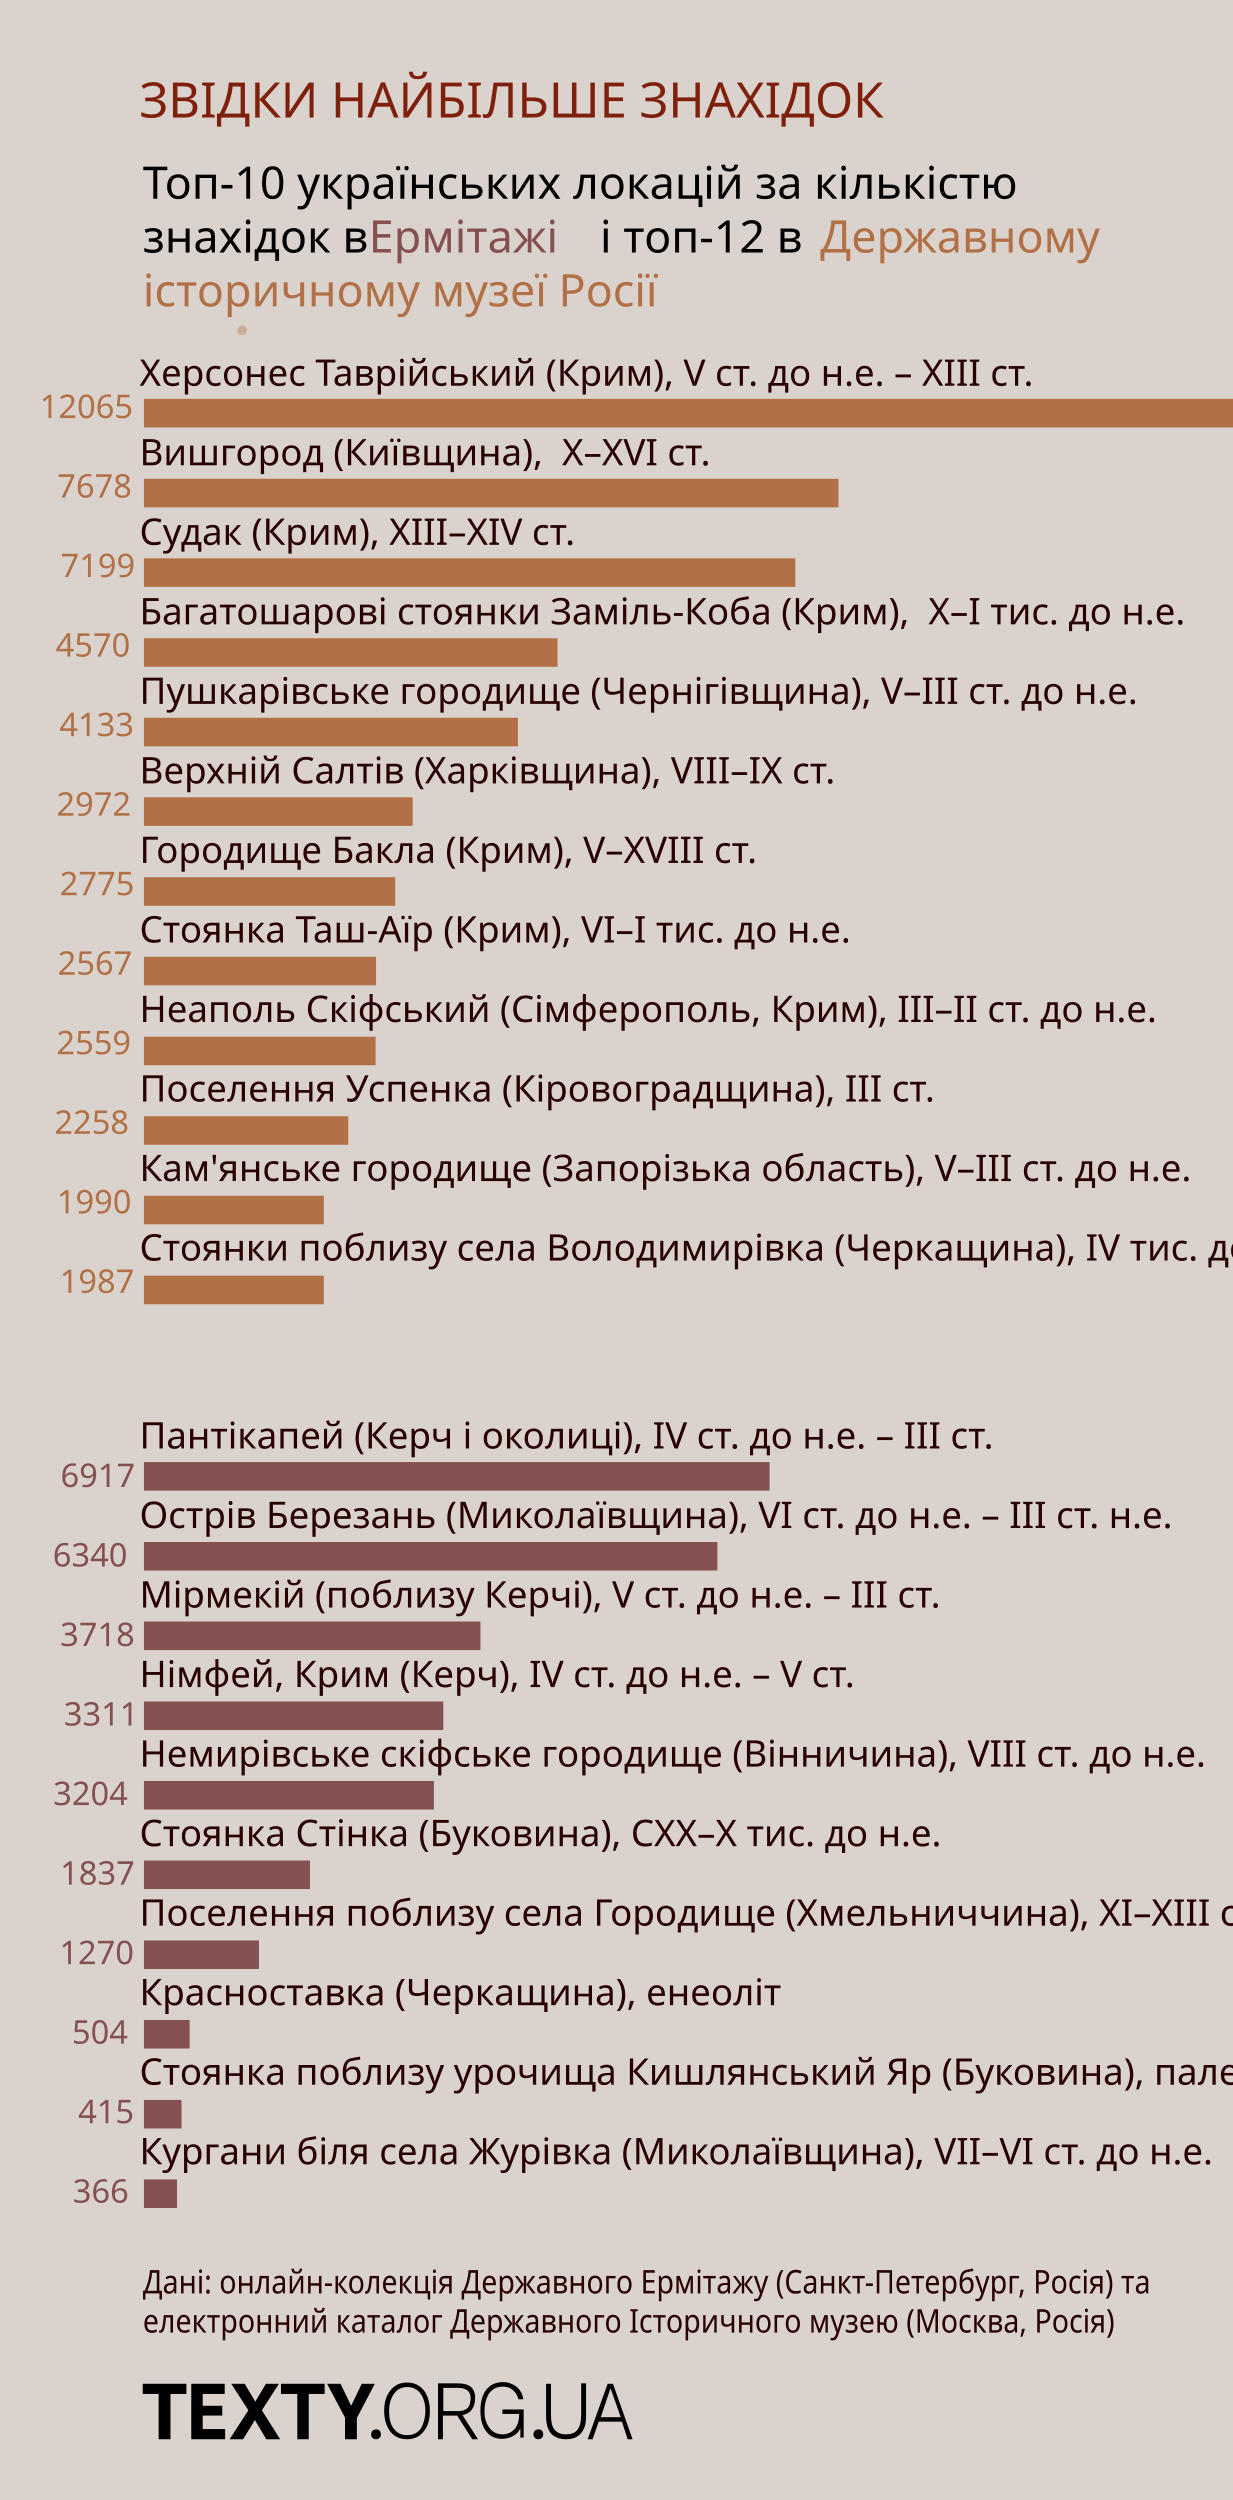
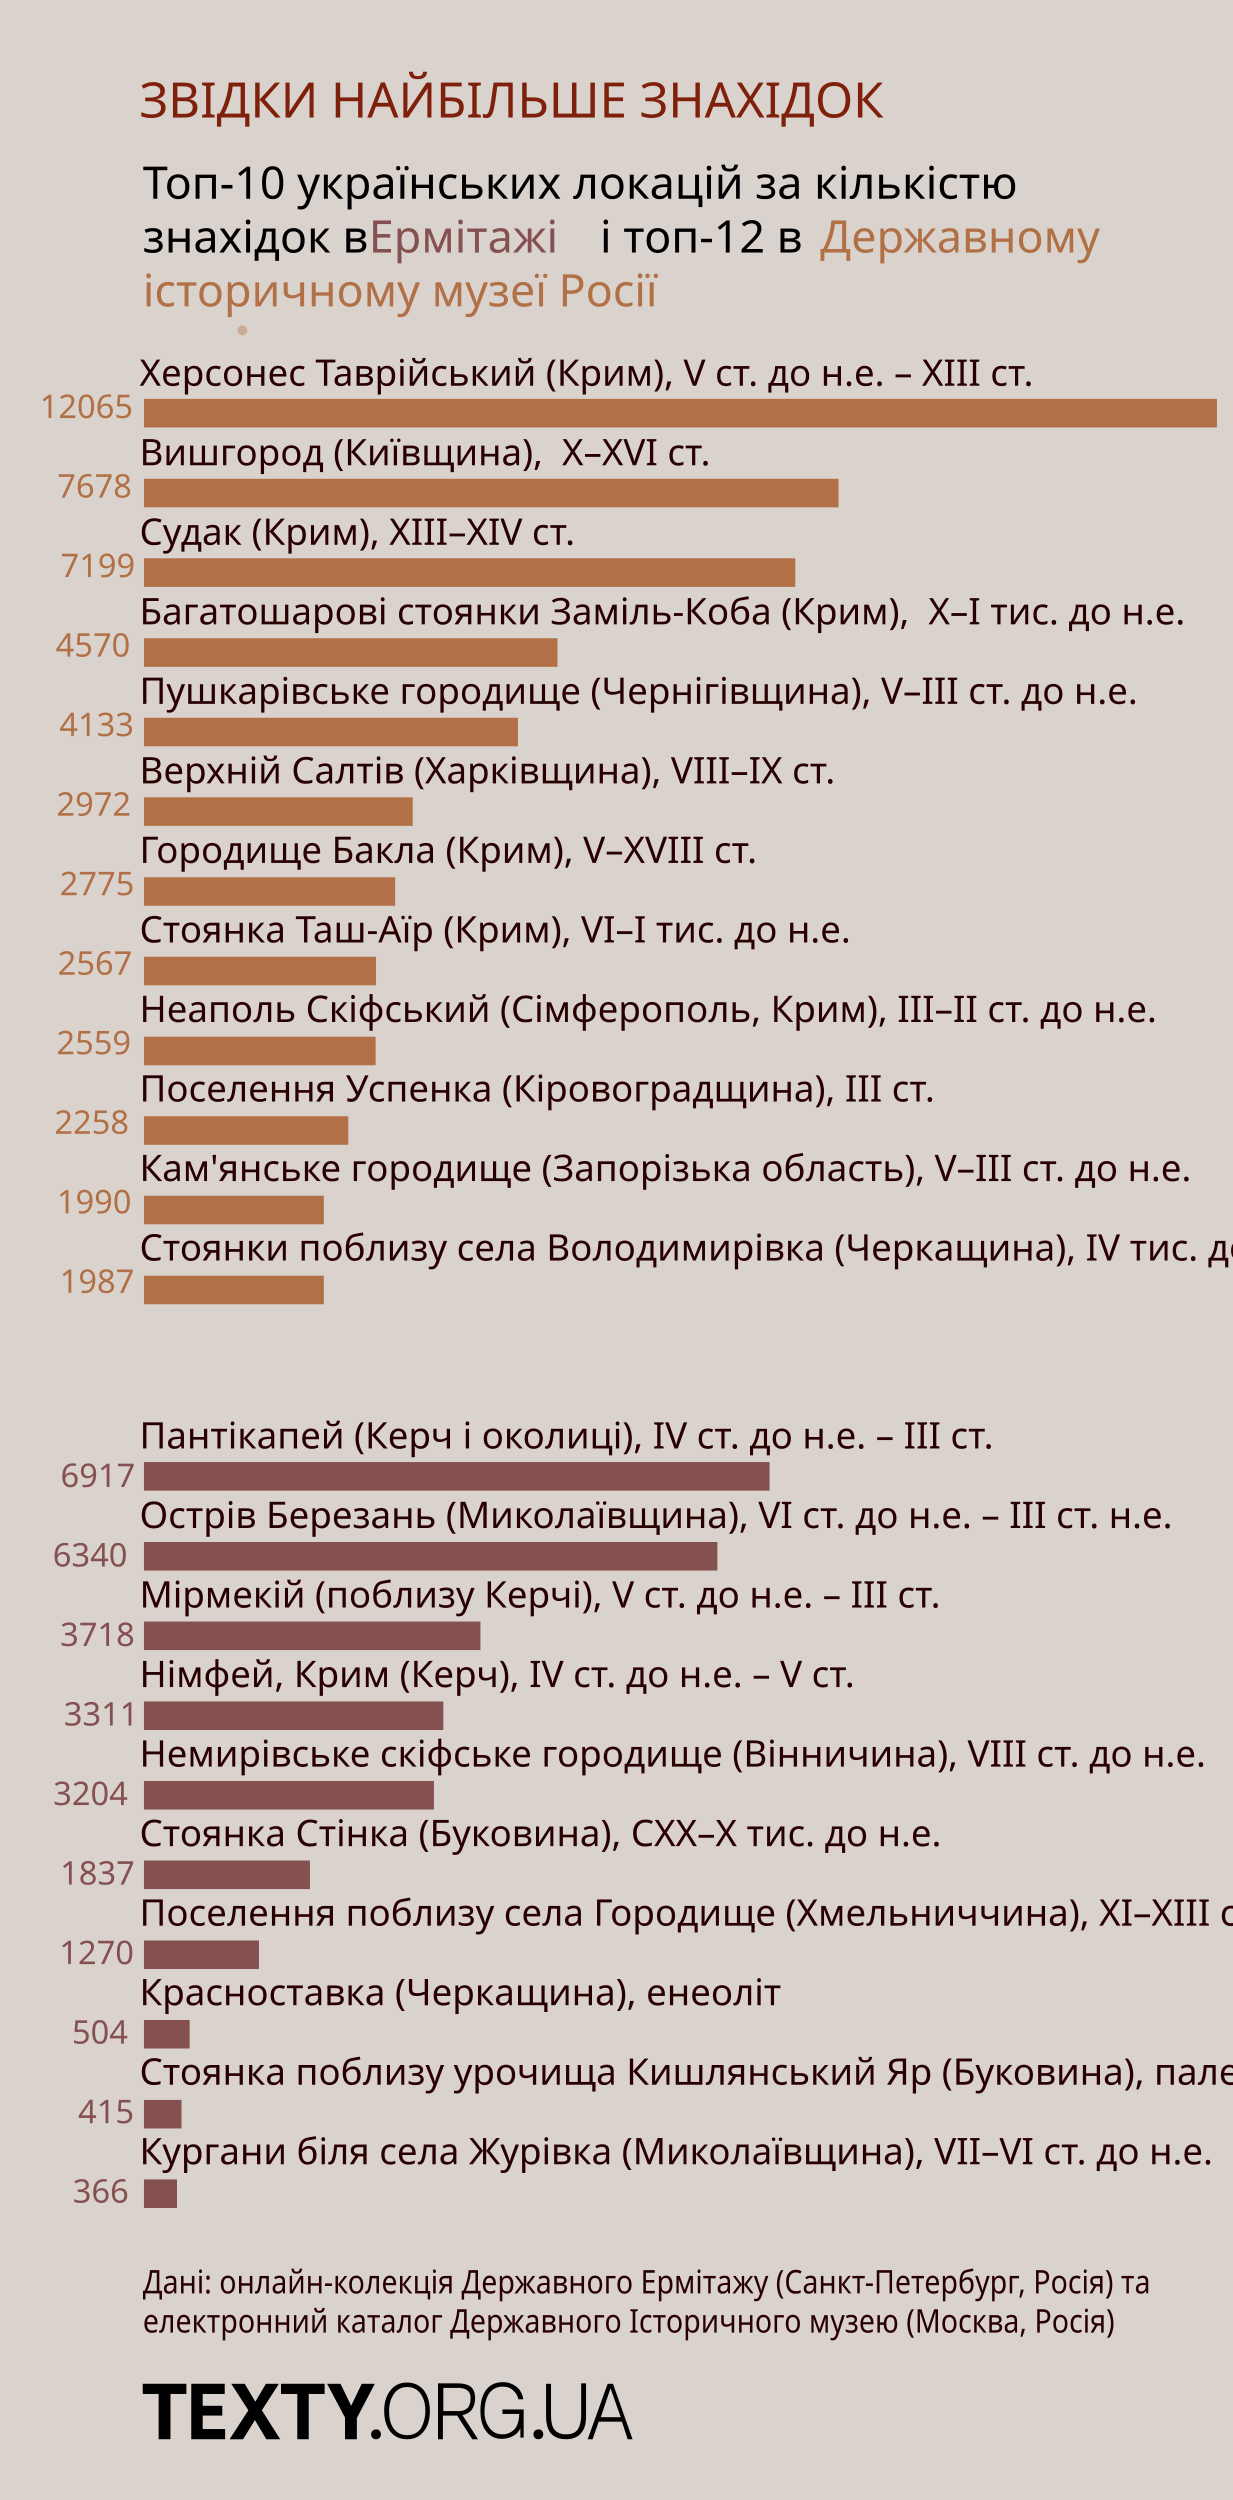
<svg xmlns="http://www.w3.org/2000/svg" xmlns:xlink="http://www.w3.org/1999/xlink" version="1.1" id="Layer_1" x="0px" y="0px" viewBox="0 0 302.3 613" style="enable-background:new 0 0 302.3 613;" xml:space="preserve">
  <style type="text/css">
	.st0{fill:#DAD2CC;}
	.st1{opacity:0.38;fill:#B17046;enable-background:new    ;}
	.st2{fill:none;}
	.st3{font-family:'Georgia-Italic';}
	.st4{font-size:11px;}
	.st5{fill:#845050;}
	.st6{fill:#B17046;}
	.st7{fill:#280000;}
	.st8{font-family:'ProximaNova-Light';}
	.st9{font-size:8px;}
- 	.st10{clip-path:url(#SVGID_00000076587370540232269290000012563907774318654861_);}
- 	.st11{clip-path:url(#SVGID_00000078032867002384497060000000789142995198990732_);}
- 	.st12{clip-path:url(#SVGID_00000114774032834585857480000006609734798210018206_);}
- 	.st13{clip-path:url(#SVGID_00000018947251683672231100000005033043477685761159_);}
- 	.st14{clip-path:url(#SVGID_00000067944635325362497990000007598636466556057759_);}
- 	.st15{clip-path:url(#SVGID_00000075137741435178046770000011565557319488377504_);}
+ 	.st10{clip-path:url(#SVGID_00000075847536466149792650000002432263023371793796_);}
+ 	.st11{clip-path:url(#SVGID_00000093889077805683006150000005905834411746534038_);}
+ 	.st12{clip-path:url(#SVGID_00000124842456883748710280000002156853346942306226_);}
+ 	.st13{clip-path:url(#SVGID_00000175317026569157849070000013730646792946866079_);}
+ 	.st14{clip-path:url(#SVGID_00000119082286157496817230000011660623614320325523_);}
+ 	.st15{clip-path:url(#SVGID_00000116225817691102541680000014007495211214607789_);}
	.st16{font-size:9px;}
	.st17{fill:#7F200C;}
	.st18{font-family:'Georgia-Bold';}
	.st19{font-size:12px;}
</style>
  <g id="back">
    <polygon class="st0" points="317.9,624.2 -14.3,624.2 -13.6,-39.6 318.7,-39.6  " />
  </g>
  <g id="Layer_1_00000003817202338420241210000008775720494489760646_">
    <circle class="st1" cx="59.4" cy="81" r="1.2" />
    <rect x="35" y="40.4" class="st2" width="260.1" height="41.8" />
    <text transform="matrix(1 0 0 1 35.0207 48.7248)" class="st3 st4">Топ-10 українських локацій за кількістю </text>
    <text transform="matrix(1 0 0 1 35.0207 61.9248)" class="st3 st4">знахідок в </text>
    <text transform="matrix(1 0 0 1 90.4207 61.9248)" class="st5 st3 st4">Ермітажі </text>
    <text transform="matrix(1 0 0 1 147.1207 61.9248)" class="st3 st4">і топ-12 в </text>
    <text transform="matrix(1 0 0 1 201.1207 61.9248)" class="st6 st3 st4">Державному </text>
    <text transform="matrix(1 0 0 1 35.0207 75.1248)" class="st6 st3 st4">історичному музеї Росії</text>
    <g>
      <rect x="35" y="557" class="st2" width="268.3" height="23.3" />
-       <text transform="matrix(0.8758 0 0 1 35.0205 562.3474)" class="st7 st8 st9">Дані: онлайн-колекція Державного Ермітажу (Санкт-Петербург, Росія) та </text>
-       <text transform="matrix(0.8758 0 0 1 35.0205 571.947)" class="st7 st8 st9">електронний каталог Державного Історичного музею (Москва, Росія)</text>
-     </g>
-     <g>
-       <g>
-         <g>
-           <defs>
-             <rect id="SVGID_1_" x="35" y="584.2" width="120.2" height="13.9" />
-           </defs>
-           <clipPath id="SVGID_00000121245261493289343260000012191624698618778302_">
-             <use xlink:href="#SVGID_1_" style="overflow:visible;" />
-           </clipPath>
-           <path style="clip-path:url(#SVGID_00000121245261493289343260000012191624698618778302_);" d="M104.3,591.2      c0-1.8-0.4-3.2-1.2-4.3c-0.8-1.1-1.9-1.6-3.3-1.6s-2.5,0.6-3.3,1.8c-0.7,1.1-1.1,2.4-1.1,4.1c0,1.7,0.3,3.1,1,4.1      c0.8,1.2,1.9,1.8,3.5,1.8c1.5,0,2.6-0.6,3.4-1.8C103.9,594.1,104.3,592.8,104.3,591.2 M105.4,591.2c0,1.9-0.4,3.5-1.3,4.7      c-1,1.5-2.5,2.2-4.3,2.2c-1.7,0-3.1-0.6-4.1-1.9c-1-1.3-1.5-3-1.5-5.1c0-2,0.5-3.6,1.4-4.8c1-1.4,2.4-2.1,4.2-2.1      c1.8,0,3.2,0.7,4.2,2C104.9,587.5,105.4,589.1,105.4,591.2" />
+       <text transform="matrix(0.8758 0 0 1 35.0205 562.3477)" class="st7 st8 st9">Дані: онлайн-колекція Державного Ермітажу (Санкт-Петербург, Росія) та </text>
+       <text transform="matrix(0.8758 0 0 1 35.0205 571.9473)" class="st7 st8 st9">електронний каталог Державного Історичного музею (Москва, Росія)</text>
+     </g>
+     <g>
+       <g>
+         <g>
+           <g>
+             <defs>
+               <rect id="SVGID_1_" x="35" y="584.2" width="120.2" height="13.9" />
+             </defs>
+             <clipPath id="SVGID_00000017504176980000669950000010539790709314605998_">
+               <use xlink:href="#SVGID_1_" style="overflow:visible;" />
+             </clipPath>
+             <path style="clip-path:url(#SVGID_00000017504176980000669950000010539790709314605998_);" d="M104.3,591.2       c0-1.8-0.4-3.2-1.2-4.3c-0.8-1.1-1.9-1.6-3.3-1.6s-2.5,0.6-3.3,1.8c-0.7,1.1-1.1,2.4-1.1,4.1c0,1.7,0.3,3.1,1,4.1       c0.8,1.2,1.9,1.8,3.5,1.8c1.5,0,2.6-0.6,3.4-1.8C103.9,594.1,104.3,592.8,104.3,591.2 M105.4,591.2c0,1.9-0.4,3.5-1.3,4.7       c-1,1.5-2.5,2.2-4.3,2.2c-1.7,0-3.1-0.6-4.1-1.9c-1-1.3-1.5-3-1.5-5.1c0-2,0.5-3.6,1.4-4.8c1-1.4,2.4-2.1,4.2-2.1       c1.8,0,3.2,0.7,4.2,2C104.9,587.5,105.4,589.1,105.4,591.2" />
+           </g>
        </g>
      </g>
      <polygon points="88.7,584.5 86.1,589.9 83.5,584.5 80.2,584.5 84.6,592.8 84.6,598.1 87.5,598.1 87.5,592.9 91.9,584.5   " />
      <polygon points="68.9,584.5 68.9,587 72.9,587 72.9,598.1 75.7,598.1 75.7,587 79.6,587 79.6,584.5   " />
      <polygon points="65.2,584.5 62.6,588.9 60,584.5 56.7,584.5 60.9,591 56.3,598.1 59.6,598.1 62.5,593.4 65.3,598.1 68.7,598.1     64.2,591 68.4,584.5   " />
      <polygon points="46.9,584.5 46.9,598.1 55.2,598.1 55.2,595.6 49.7,595.6 49.7,592.3 54.5,592.3 54.5,589.9 49.7,589.9 49.7,587     55.1,587 55.1,584.5   " />
      <polygon points="35,584.5 35,587 38.9,587 38.9,598.1 41.8,598.1 41.8,587 45.7,587 45.7,584.5   " />
      <g>
        <g>
-           <defs>
-             <rect id="SVGID_00000054950954545884068450000006856452073699178135_" x="35" y="584.2" width="120.2" height="13.9" />
-           </defs>
-           <clipPath id="SVGID_00000080915528787357364020000000967235975690909609_">
-             <use xlink:href="#SVGID_00000054950954545884068450000006856452073699178135_" style="overflow:visible;" />
-           </clipPath>
-           <path style="clip-path:url(#SVGID_00000080915528787357364020000000967235975690909609_);" d="M128.6,597.7h-1v-2.3      c-0.4,0.9-1,1.5-1.8,1.9c-0.7,0.4-1.6,0.7-2.7,0.7c-1.8,0-3.1-0.7-4-2c-0.9-1.2-1.3-2.9-1.3-5s0.5-3.8,1.4-5      c1-1.3,2.4-1.9,4.1-1.9c1.3,0,2.4,0.4,3.3,1.1c0.9,0.7,1.5,1.7,1.7,3.1h-1.2c-0.2-1-0.7-1.7-1.4-2.3s-1.5-0.8-2.4-0.8      c-1.5,0-2.6,0.6-3.4,1.7c-0.7,1.1-1.1,2.6-1.1,4.5c0,1.6,0.4,2.8,1.2,3.9c0.8,1.1,1.9,1.6,3.2,1.6c1.2,0,2.1-0.4,2.9-1.2      c0.4-0.4,0.7-1,0.9-1.6c0.2-0.6,0.3-1.4,0.3-2.2h-4.1v-1.1h5.2v6.9H128.6z" />
-         </g>
-         <g>
-           <defs>
-             <rect id="SVGID_00000033330799305153536240000004353282932344869021_" x="35" y="584.2" width="120.2" height="13.9" />
-           </defs>
-           <clipPath id="SVGID_00000092437733964796398340000007877420233406612874_">
-             <use xlink:href="#SVGID_00000033330799305153536240000004353282932344869021_" style="overflow:visible;" />
-           </clipPath>
-           <path style="clip-path:url(#SVGID_00000092437733964796398340000007877420233406612874_);" d="M143.7,592.5      c0,1.9-0.4,3.2-1.3,4.2c-0.8,0.9-2,1.4-3.6,1.4c-1.5,0-2.6-0.4-3.5-1.2c-0.9-0.9-1.4-2.4-1.4-4.3v-8.1h1.2v7.7      c0,1.7,0.3,2.9,0.9,3.6c0.6,0.7,1.5,1.1,2.8,1.1c1.2,0,2.1-0.3,2.7-1c0.6-0.7,1-2,1-3.7v-7.8h1.2L143.7,592.5L143.7,592.5z" />
+           <g>
+             <defs>
+               <rect id="SVGID_00000071562139463809171450000000869915269383062173_" x="35" y="584.2" width="120.2" height="13.9" />
+             </defs>
+             <clipPath id="SVGID_00000098938080242410817050000002727495660336553632_">
+               <use xlink:href="#SVGID_00000071562139463809171450000000869915269383062173_" style="overflow:visible;" />
+             </clipPath>
+             <path style="clip-path:url(#SVGID_00000098938080242410817050000002727495660336553632_);" d="M128.6,597.7h-1v-2.3       c-0.4,0.9-1,1.5-1.8,1.9c-0.7,0.4-1.6,0.7-2.7,0.7c-1.8,0-3.1-0.7-4-2c-0.9-1.2-1.3-2.9-1.3-5s0.5-3.8,1.4-5       c1-1.3,2.4-1.9,4.1-1.9c1.3,0,2.4,0.4,3.3,1.1c0.9,0.7,1.5,1.7,1.7,3.1h-1.2c-0.2-1-0.7-1.7-1.4-2.3s-1.5-0.8-2.4-0.8       c-1.5,0-2.6,0.6-3.4,1.7c-0.7,1.1-1.1,2.6-1.1,4.5c0,1.6,0.4,2.8,1.2,3.9c0.8,1.1,1.9,1.6,3.2,1.6c1.2,0,2.1-0.4,2.9-1.2       c0.4-0.4,0.7-1,0.9-1.6c0.2-0.6,0.3-1.4,0.3-2.2h-4.1v-1.1h5.2v6.9L128.6,597.7L128.6,597.7z" />
+           </g>
+         </g>
+         <g>
+           <g>
+             <defs>
+               <rect id="SVGID_00000029021811762438278520000005086414132784036756_" x="35" y="584.2" width="120.2" height="13.9" />
+             </defs>
+             <clipPath id="SVGID_00000153702800906749088330000012160598714922439090_">
+               <use xlink:href="#SVGID_00000029021811762438278520000005086414132784036756_" style="overflow:visible;" />
+             </clipPath>
+             <path style="clip-path:url(#SVGID_00000153702800906749088330000012160598714922439090_);" d="M143.7,592.5       c0,1.9-0.4,3.2-1.3,4.2c-0.8,0.9-2,1.4-3.6,1.4c-1.5,0-2.6-0.4-3.5-1.2c-0.9-0.9-1.4-2.4-1.4-4.3v-8.1h1.2v7.7       c0,1.7,0.3,2.9,0.9,3.6c0.6,0.7,1.5,1.1,2.8,1.1c1.2,0,2.1-0.3,2.7-1c0.6-0.7,1-2,1-3.7v-7.8h1.2L143.7,592.5L143.7,592.5z" />
+           </g>
        </g>
      </g>
      <path d="M149.7,585.6l2.5,7.1h-4.9L149.7,585.6z M149,584.5l-4.9,13.6h1.2l1.5-4.3h5.7l1.4,4.3h1.2l-4.8-13.6H149z" />
      <g>
        <g>
-           <defs>
-             <rect id="SVGID_00000163039754724930183410000015388301577378820497_" x="35" y="584.2" width="120.2" height="13.9" />
-           </defs>
-           <clipPath id="SVGID_00000147210400883703485850000002777369110160466346_">
-             <use xlink:href="#SVGID_00000163039754724930183410000015388301577378820497_" style="overflow:visible;" />
-           </clipPath>
-           <path style="clip-path:url(#SVGID_00000147210400883703485850000002777369110160466346_);" d="M93.4,596.9      c0,0.7-0.5,1.2-1.2,1.2s-1.2-0.5-1.2-1.2s0.5-1.2,1.2-1.2C92.9,595.6,93.4,596.2,93.4,596.9" />
-         </g>
-         <g>
-           <defs>
-             <rect id="SVGID_00000071558787291027103070000011842830015562822076_" x="35" y="584.2" width="120.2" height="13.9" />
-           </defs>
-           <clipPath id="SVGID_00000039853053281986099850000007040211823761155518_">
-             <use xlink:href="#SVGID_00000071558787291027103070000011842830015562822076_" style="overflow:visible;" />
-           </clipPath>
-           <path style="clip-path:url(#SVGID_00000039853053281986099850000007040211823761155518_);" d="M133.2,596.9      c0,0.7-0.5,1.2-1.2,1.2s-1.2-0.5-1.2-1.2s0.5-1.2,1.2-1.2C132.7,595.6,133.2,596.2,133.2,596.9" />
-         </g>
-         <g>
-           <defs>
-             <rect id="SVGID_00000055677607530513779490000013304859118125546888_" x="35" y="584.2" width="120.2" height="13.9" />
-           </defs>
-           <clipPath id="SVGID_00000047057584128518480800000013579652504116310179_">
-             <use xlink:href="#SVGID_00000055677607530513779490000013304859118125546888_" style="overflow:visible;" />
-           </clipPath>
-           <path style="clip-path:url(#SVGID_00000047057584128518480800000013579652504116310179_);" d="M108.6,585.5h3.8      c1.1,0,1.9,0.3,2.4,0.8c0.4,0.4,0.6,1,0.6,1.8c0,0.9-0.3,2-0.8,2.4c-0.6,0.5-1.3,0.7-2.2,0.7h-3.7v-5.7H108.6z M117.2,598.1      l-3.8-5.9c0.4-0.1,0.7-0.2,1.1-0.4c1.8-0.8,2-2.9,2-3.8c0-1.3-0.4-2.2-1.1-2.8c-0.7-0.5-1.7-0.8-3.1-0.8h-4.9v13.7h1.2v-5.8h3.5      l3.7,5.8H117.2z" />
+           <g>
+             <defs>
+               <rect id="SVGID_00000178195542183350474970000011093416569342521770_" x="35" y="584.2" width="120.2" height="13.9" />
+             </defs>
+             <clipPath id="SVGID_00000093875624090665060670000006129446996681438903_">
+               <use xlink:href="#SVGID_00000178195542183350474970000011093416569342521770_" style="overflow:visible;" />
+             </clipPath>
+             <path style="clip-path:url(#SVGID_00000093875624090665060670000006129446996681438903_);" d="M93.4,596.9       c0,0.7-0.5,1.2-1.2,1.2s-1.2-0.5-1.2-1.2s0.5-1.2,1.2-1.2C92.9,595.6,93.4,596.2,93.4,596.9" />
+           </g>
+         </g>
+         <g>
+           <g>
+             <defs>
+               <rect id="SVGID_00000136369495546870006120000007330579382023345297_" x="35" y="584.2" width="120.2" height="13.9" />
+             </defs>
+             <clipPath id="SVGID_00000090256626106662564360000013053039908960108712_">
+               <use xlink:href="#SVGID_00000136369495546870006120000007330579382023345297_" style="overflow:visible;" />
+             </clipPath>
+             <path style="clip-path:url(#SVGID_00000090256626106662564360000013053039908960108712_);" d="M133.2,596.9       c0,0.7-0.5,1.2-1.2,1.2s-1.2-0.5-1.2-1.2s0.5-1.2,1.2-1.2C132.7,595.6,133.2,596.2,133.2,596.9" />
+           </g>
+         </g>
+         <g>
+           <g>
+             <defs>
+               <rect id="SVGID_00000160153267551059277200000003520028651080433806_" x="35" y="584.2" width="120.2" height="13.9" />
+             </defs>
+             <clipPath id="SVGID_00000021823131020064855420000014601680447656260519_">
+               <use xlink:href="#SVGID_00000160153267551059277200000003520028651080433806_" style="overflow:visible;" />
+             </clipPath>
+             <path style="clip-path:url(#SVGID_00000021823131020064855420000014601680447656260519_);" d="M108.6,585.5h3.8       c1.1,0,1.9,0.3,2.4,0.8c0.4,0.4,0.6,1,0.6,1.8c0,0.9-0.3,2-0.8,2.4c-0.6,0.5-1.3,0.7-2.2,0.7h-3.7v-5.7H108.6z M117.2,598.1       l-3.8-5.9c0.4-0.1,0.7-0.2,1.1-0.4c1.8-0.8,2-2.9,2-3.8c0-1.3-0.4-2.2-1.1-2.8c-0.7-0.5-1.7-0.8-3.1-0.8h-4.9v13.7h1.2v-5.8       h3.5l3.7,5.8H117.2z" />
+           </g>
        </g>
      </g>
    </g>
  </g>
  <g id="text">
    <g>
      <g>
        <g>
-           <rect x="35.3" y="97.8" class="st6" width="267.6" height="7" />
+           <rect x="35.3" y="97.8" class="st6" width="263.1" height="7" />
          <rect x="35.3" y="117.4" class="st6" width="170.3" height="7" />
          <rect x="35.3" y="136.9" class="st6" width="159.7" height="7" />
          <rect x="35.3" y="156.5" class="st6" width="101.4" height="7" />
          <rect x="35.3" y="176" class="st6" width="91.7" height="7" />
          <rect x="35.3" y="195.5" class="st6" width="65.9" height="7" />
          <rect x="35.3" y="215.1" class="st6" width="61.6" height="7" />
          <rect x="35.3" y="234.6" class="st6" width="56.9" height="7" />
          <rect x="35.3" y="254.2" class="st6" width="56.8" height="7" />
          <rect x="35.3" y="273.7" class="st6" width="50.1" height="7" />
          <rect x="35.3" y="293.2" class="st6" width="44.1" height="7" />
          <rect x="35.3" y="312.8" class="st6" width="44.1" height="7" />
        </g>
      </g>
    </g>
    <g>
      <g>
        <g>
          <rect x="35.3" y="358.5" class="st5" width="153.4" height="7" />
          <rect x="35.3" y="378.1" class="st5" width="140.6" height="7" />
          <rect x="35.3" y="397.6" class="st5" width="82.5" height="7" />
          <rect x="35.3" y="417.2" class="st5" width="73.4" height="7" />
          <rect x="35.3" y="436.7" class="st5" width="71.1" height="7" />
          <rect x="35.3" y="456.2" class="st5" width="40.7" height="7" />
          <rect x="35.3" y="475.8" class="st5" width="28.2" height="7" />
          <rect x="35.3" y="495.3" class="st5" width="11.2" height="7" />
          <rect x="35.3" y="514.9" class="st5" width="9.2" height="7" />
          <rect x="35.3" y="534.4" class="st5" width="8.1" height="7" />
        </g>
      </g>
    </g>
    <rect x="34.2" y="88.6" class="st2" width="290.7" height="232.3" />
    <text transform="matrix(1 0 0 1 34.2132 94.5899)" class="st7 st8 st16">Херсонес Таврійський (Крим), V ст. до н.е. – XIII ст.</text>
    <text transform="matrix(1 0 0 1 34.2132 114.0899)" class="st7 st8 st16">Вишгород (Київщина),  X–XVI ст.</text>
    <text transform="matrix(1 0 0 1 34.2132 133.5899)" class="st7 st8 st16">Судак (Крим), XIII–XIV ст.</text>
    <text transform="matrix(1 0 0 1 34.2132 153.0899)" class="st7 st8 st16">Багатошарові стоянки Заміль-Коба (Крим),  X–I тис. до н.е. </text>
    <text transform="matrix(1 0 0 1 34.2132 172.5899)" class="st7 st8 st16">Пушкарівське городище (Чернігівщина), V–III ст. до н.е.</text>
    <text transform="matrix(1 0 0 1 34.2132 192.0899)" class="st7 st8 st16">Верхній Салтів (Харківщина), VIII–IX ст.</text>
    <text transform="matrix(1 0 0 1 34.2132 211.5899)" class="st7 st8 st16">Городище Бакла (Крим), V–XVIII ст.</text>
    <text transform="matrix(1 0 0 1 34.2132 231.0899)" class="st7 st8 st16">Стоянка Таш-Аїр (Крим), VI–I тис. до н.е.</text>
    <text transform="matrix(1 0 0 1 34.2132 250.5899)" class="st7 st8 st16">Неаполь Скіфський (Сімферополь, Крим), III–II ст. до н.е.</text>
    <text transform="matrix(1 0 0 1 34.2132 270.0899)" class="st7 st8 st16">Поселення Успенка (Кіровоградщина), ІІІ ст.</text>
    <text transform="matrix(1 0 0 1 34.2132 289.5899)" class="st7 st8 st16">Кам'янське городище (Запорізька область), V–III ст. до н.е.</text>
    <text transform="matrix(1 0 0 1 34.2132 309.0899)" class="st7 st8 st16">Стоянки поблизу села Володимирівка (Черкащина), IV тис. до н.е.</text>
    <rect x="34.2" y="349.1" class="st2" width="290.7" height="190.8" />
    <text transform="matrix(1 0 0 1 34.2132 355.1699)" class="st7 st8 st16">Пантікапей (Керч і околиці), IV ст. до н.е. – ІІІ ст.</text>
    <text transform="matrix(1 0 0 1 34.2132 374.6699)" class="st7 st8 st16">Острів Березань (Миколаївщина), VI ст. до н.е. – III ст. н.e.</text>
    <text transform="matrix(1 0 0 1 34.2132 394.1699)" class="st7 st8 st16">Мірмекій (поблизу Керчі), V ст. до н.е. – III ст.</text>
    <text transform="matrix(1 0 0 1 34.2132 413.6699)" class="st7 st8 st16">Німфей, Крим (Керч), IV ст. до н.е. – V ст.</text>
    <text transform="matrix(1 0 0 1 34.2132 433.1699)" class="st7 st8 st16">Немирівське скіфське городище (Вінничина), VIIІ ст. до н.е.</text>
    <text transform="matrix(1 0 0 1 34.2132 452.6699)" class="st7 st8 st16">Стоянка Стінка (Буковина), CXX–X тис. до н.е.</text>
    <text transform="matrix(1 0 0 1 34.2132 472.1699)" class="st7 st8 st16">Поселення поблизу села Городище (Хмельниччина), XI–XIII cт.</text>
    <text transform="matrix(1 0 0 1 34.2132 491.6699)" class="st7 st8 st16">Красноставка (Черкащина), енеоліт</text>
    <text transform="matrix(1 0 0 1 34.2132 511.1699)" class="st7 st8 st16">Стоянка поблизу урочища Кишлянський Яр (Буковина), палеоліт</text>
    <text transform="matrix(1 0 0 1 34.2132 530.6699)" class="st7 st8 st16">Кургани біля села Журівка (Миколаївщина), VII–VI ст. до н.е.</text>
    <rect x="-2" y="96.4" class="st2" width="33.3" height="236.3" />
    <text transform="matrix(1 0 0 1 9.7373 102.5038)" class="st6 st3 st9">12065</text>
    <text transform="matrix(1 0 0 1 14.0373 122.0038)" class="st6 st3 st9">7678</text>
    <text transform="matrix(1 0 0 1 14.8373 141.5038)" class="st6 st3 st9">7199</text>
    <text transform="matrix(1 0 0 1 13.6373 161.0038)" class="st6 st3 st9">4570</text>
    <text transform="matrix(1 0 0 1 14.5373 180.5038)" class="st6 st3 st9">4133</text>
    <text transform="matrix(1 0 0 1 13.8373 200.0038)" class="st6 st3 st9">2972</text>
    <text transform="matrix(1 0 0 1 14.6373 219.5038)" class="st6 st3 st9">2775</text>
    <text transform="matrix(1 0 0 1 14.1373 239.0038)" class="st6 st3 st9">2567</text>
    <text transform="matrix(1 0 0 1 13.8373 258.5038)" class="st6 st3 st9">2559</text>
    <text transform="matrix(1 0 0 1 13.3373 278.0038)" class="st6 st3 st9">2258</text>
    <text transform="matrix(1 0 0 1 13.9373 297.5038)" class="st6 st3 st9">1990</text>
    <text transform="matrix(1 0 0 1 14.6373 317.0038)" class="st6 st3 st9">1987</text>
    <rect x="-2" y="358.5" class="st2" width="33.3" height="188.8" />
    <text transform="matrix(1 0 0 1 14.8428 364.6069)" class="st5 st3 st9">6917</text>
    <text transform="matrix(1 0 0 1 12.9428 384.1069)" class="st5 st3 st9">6340</text>
    <text transform="matrix(1 0 0 1 14.7428 403.6069)" class="st5 st3 st9">3718</text>
    <text transform="matrix(1 0 0 1 15.6428 423.1069)" class="st5 st3 st9">3311</text>
    <text transform="matrix(1 0 0 1 13.0428 442.6069)" class="st5 st3 st9">3204</text>
    <text transform="matrix(1 0 0 1 14.7428 462.1069)" class="st5 st3 st9">1837</text>
    <text transform="matrix(1 0 0 1 14.5428 481.6069)" class="st5 st3 st9">1270</text>
    <text transform="matrix(1 0 0 1 17.6428 501.1069)" class="st5 st3 st9">504</text>
    <text transform="matrix(1 0 0 1 19.1428 520.6069)" class="st5 st3 st9">415</text>
    <text transform="matrix(1 0 0 1 17.8428 540.1069)" class="st5 st3 st9">366</text>
  </g>
  <rect x="34.2" y="19.7" class="st2" width="268.1" height="25.4" />
  <text transform="matrix(1 0 0 1 34.2 28.8158)" class="st17 st18 st19">ЗВІДКИ НАЙБІЛЬШЕ ЗНАХІДОК</text>
</svg>
